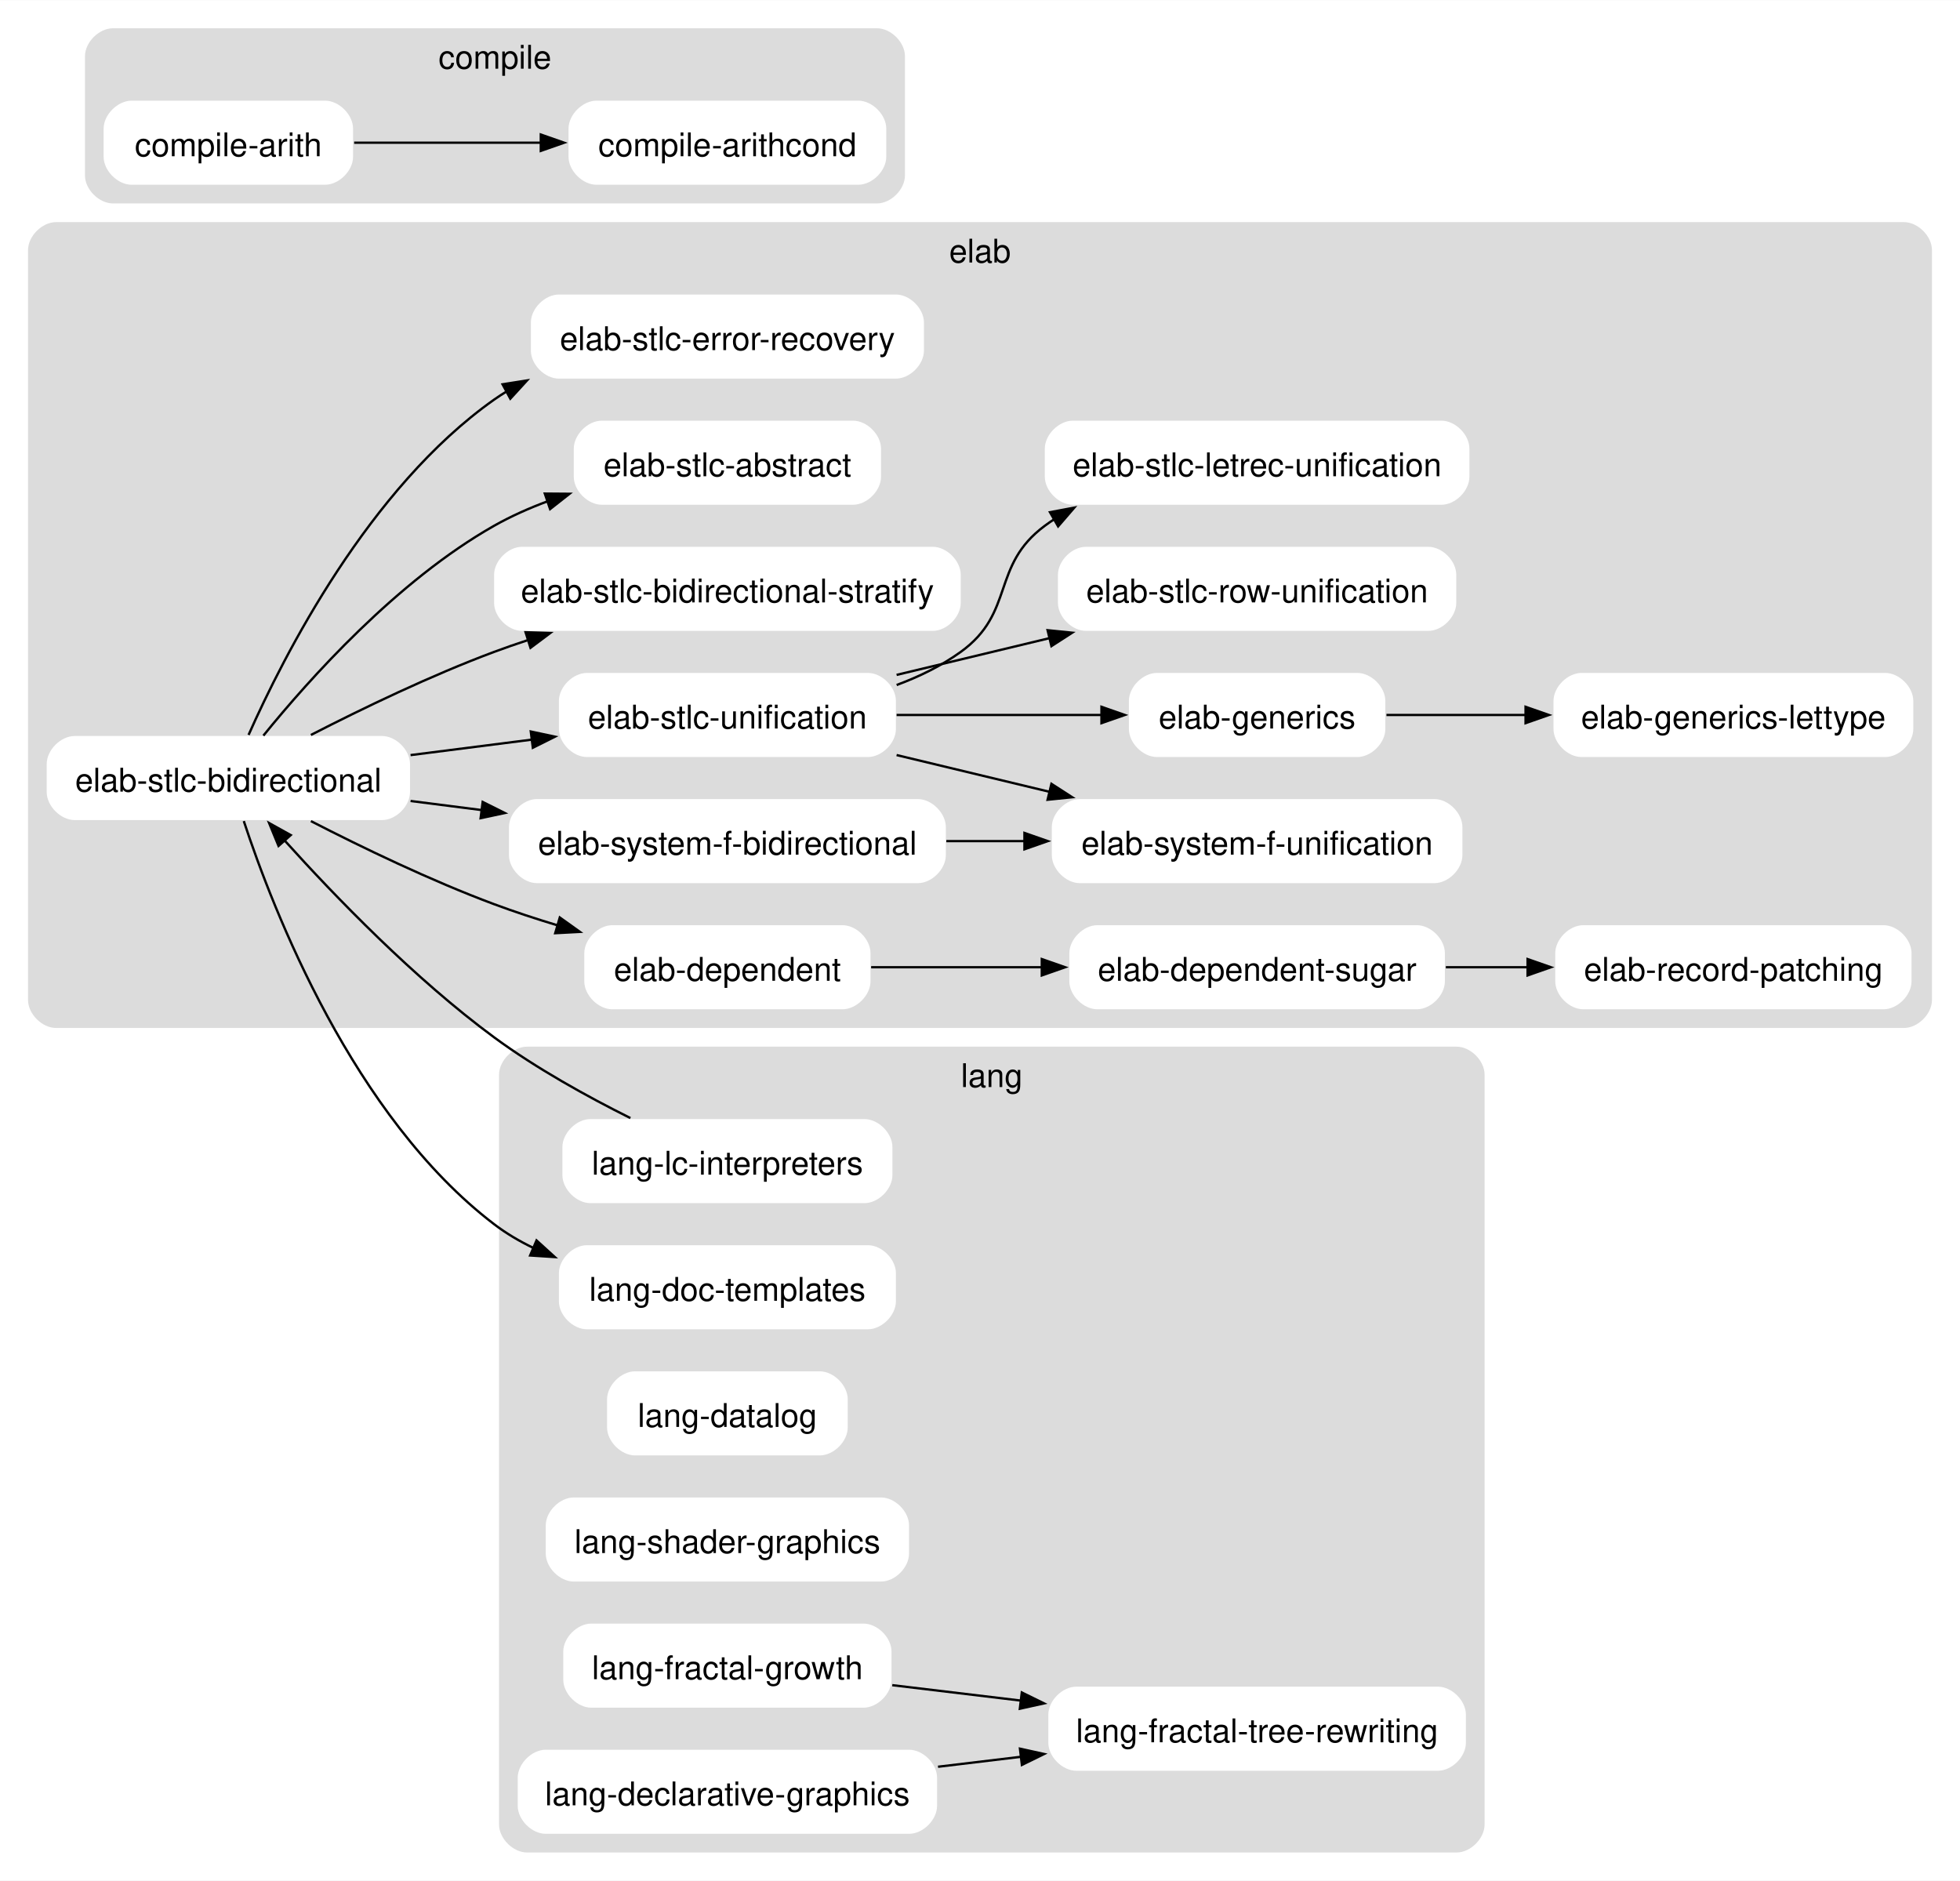
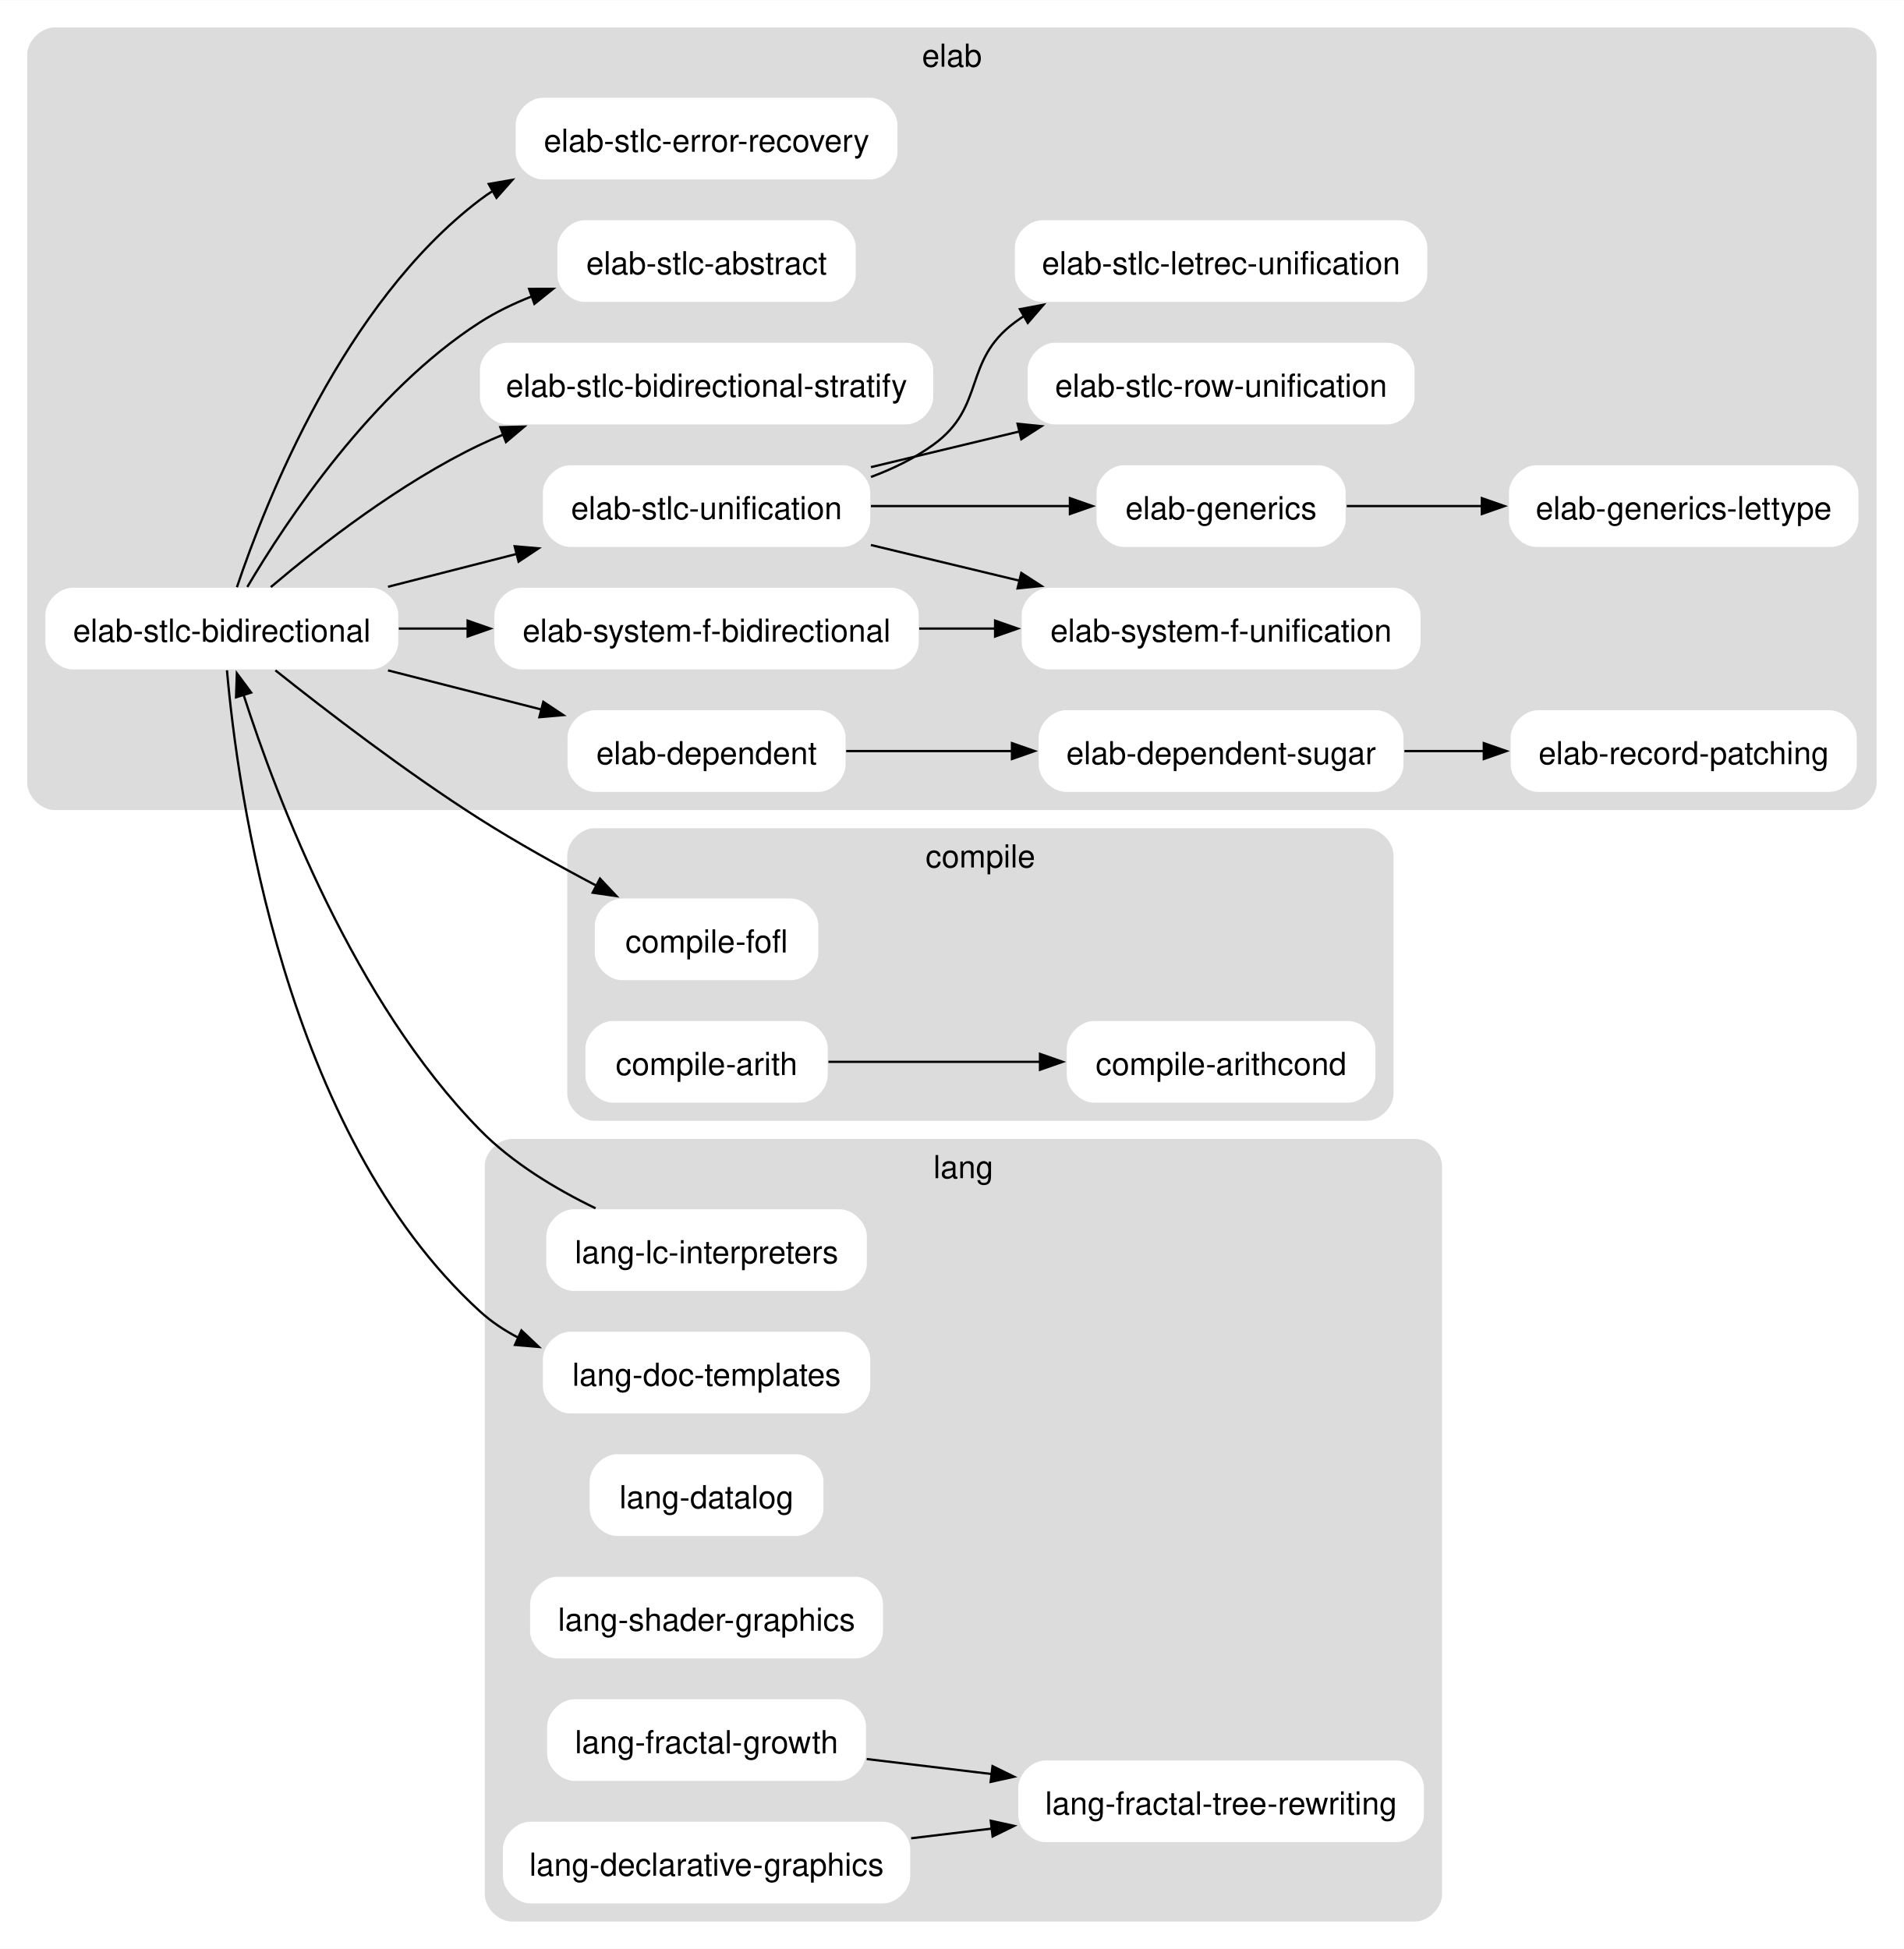
- <svg xmlns="http://www.w3.org/2000/svg" width="839pt" height="805pt" viewBox="0.00 0.00 839.20 805.00">
-   <g id="graph0" class="graph" transform="scale(1 1) rotate(0) translate(4 801)">
-     <polygon fill="white" stroke="none" points="-4,4 -4,-801 835.2,-801 835.2,4 -4,4" />
+ <svg xmlns="http://www.w3.org/2000/svg" width="839pt" height="859pt" viewBox="0.00 0.00 839.20 859.00">
+   <g id="graph0" class="graph" transform="scale(1 1) rotate(0) translate(4 855)">
+     <polygon fill="white" stroke="none" points="-4,4 -4,-855 835.2,-855 835.2,4 -4,4" />
    <g id="clust1" class="cluster">
-       <path fill="gainsboro" stroke="none" d="M20,-361C20,-361 811.2,-361 811.2,-361 817.2,-361 823.2,-367 823.2,-373 823.2,-373 823.2,-694 823.2,-694 823.2,-700 817.2,-706 811.2,-706 811.2,-706 20,-706 20,-706 14,-706 8,-700 8,-694 8,-694 8,-373 8,-373 8,-367 14,-361 20,-361" />
-       <text text-anchor="middle" x="415.6" y="-688.7" font-family="Helvetica,Arial,sans-serif" font-size="14.00">elab</text>
+       <path fill="gainsboro" stroke="none" d="M20,-498C20,-498 811.2,-498 811.2,-498 817.2,-498 823.2,-504 823.2,-510 823.2,-510 823.2,-831 823.2,-831 823.2,-837 817.2,-843 811.2,-843 811.2,-843 20,-843 20,-843 14,-843 8,-837 8,-831 8,-831 8,-510 8,-510 8,-504 14,-498 20,-498" />
+       <text text-anchor="middle" x="415.6" y="-825.7" font-family="Helvetica,Arial,sans-serif" font-size="14.00">elab</text>
    </g>
    <g id="clust2" class="cluster">
-       <path fill="gainsboro" stroke="none" d="M44.38,-714C44.38,-714 371.47,-714 371.47,-714 377.47,-714 383.47,-720 383.47,-726 383.47,-726 383.47,-777 383.47,-777 383.47,-783 377.47,-789 371.47,-789 371.47,-789 44.37,-789 44.37,-789 38.38,-789 32.38,-783 32.38,-777 32.38,-777 32.38,-726 32.38,-726 32.38,-720 38.38,-714 44.38,-714" />
-       <text text-anchor="middle" x="207.92" y="-771.7" font-family="Helvetica,Arial,sans-serif" font-size="14.00">compile</text>
+       <path fill="gainsboro" stroke="none" d="M258.05,-361C258.05,-361 598.27,-361 598.27,-361 604.27,-361 610.27,-367 610.27,-373 610.27,-373 610.27,-478 610.27,-478 610.27,-484 604.27,-490 598.27,-490 598.27,-490 258.05,-490 258.05,-490 252.05,-490 246.05,-484 246.05,-478 246.05,-478 246.05,-373 246.05,-373 246.05,-367 252.05,-361 258.05,-361" />
+       <text text-anchor="middle" x="428.16" y="-472.7" font-family="Helvetica,Arial,sans-serif" font-size="14.00">compile</text>
    </g>
    <g id="clust3" class="cluster">
      <path fill="gainsboro" stroke="none" d="M221.67,-8C221.67,-8 619.65,-8 619.65,-8 625.65,-8 631.65,-14 631.65,-20 631.65,-20 631.65,-341 631.65,-341 631.65,-347 625.65,-353 619.65,-353 619.65,-353 221.67,-353 221.67,-353 215.67,-353 209.67,-347 209.67,-341 209.67,-341 209.67,-20 209.67,-20 209.67,-14 215.67,-8 221.67,-8" />
      <text text-anchor="middle" x="420.66" y="-335.7" font-family="Helvetica,Arial,sans-serif" font-size="14.00">lang</text>
    </g>
    <g id="node1" class="node">
-       <path fill="white" stroke="none" d="M356.72,-405C356.72,-405 258.17,-405 258.17,-405 252.17,-405 246.17,-399 246.17,-393 246.17,-393 246.17,-381 246.17,-381 246.17,-375 252.17,-369 258.17,-369 258.17,-369 356.72,-369 356.72,-369 362.72,-369 368.72,-375 368.72,-381 368.72,-381 368.72,-393 368.72,-393 368.72,-399 362.72,-405 356.72,-405" />
-       <text text-anchor="middle" x="307.45" y="-381.2" font-family="Helvetica,Arial,sans-serif" font-size="14.00">elab-dependent</text>
+       <path fill="white" stroke="none" d="M356.72,-542C356.72,-542 258.17,-542 258.17,-542 252.17,-542 246.17,-536 246.17,-530 246.17,-530 246.17,-518 246.17,-518 246.17,-512 252.17,-506 258.17,-506 258.17,-506 356.72,-506 356.72,-506 362.72,-506 368.72,-512 368.72,-518 368.72,-518 368.72,-530 368.72,-530 368.72,-536 362.72,-542 356.72,-542" />
+       <text text-anchor="middle" x="307.45" y="-518.2" font-family="Helvetica,Arial,sans-serif" font-size="14.00">elab-dependent</text>
    </g>
    <g id="node2" class="node">
-       <path fill="white" stroke="none" d="M602.65,-405C602.65,-405 465.85,-405 465.85,-405 459.85,-405 453.85,-399 453.85,-393 453.85,-393 453.85,-381 453.85,-381 453.85,-375 459.85,-369 465.85,-369 465.85,-369 602.65,-369 602.65,-369 608.65,-369 614.65,-375 614.65,-381 614.65,-381 614.65,-393 614.65,-393 614.65,-399 608.65,-405 602.65,-405" />
-       <text text-anchor="middle" x="534.25" y="-381.2" font-family="Helvetica,Arial,sans-serif" font-size="14.00">elab-dependent-sugar</text>
+       <path fill="white" stroke="none" d="M602.65,-542C602.65,-542 465.85,-542 465.85,-542 459.85,-542 453.85,-536 453.85,-530 453.85,-530 453.85,-518 453.85,-518 453.85,-512 459.85,-506 465.85,-506 465.85,-506 602.65,-506 602.65,-506 608.65,-506 614.65,-512 614.65,-518 614.65,-518 614.65,-530 614.65,-530 614.65,-536 608.65,-542 602.65,-542" />
+       <text text-anchor="middle" x="534.25" y="-518.2" font-family="Helvetica,Arial,sans-serif" font-size="14.00">elab-dependent-sugar</text>
+     </g>
+     <g id="edge15" class="edge">
+       <path fill="none" stroke="black" d="M368.99,-524C391.54,-524 417.67,-524 442.35,-524" />
+       <polygon fill="black" stroke="black" points="442.06,-527.5 452.06,-524 442.06,-520.5 442.06,-527.5" />
+     </g>
+     <g id="node3" class="node">
+       <path fill="white" stroke="none" d="M802.45,-542C802.45,-542 673.9,-542 673.9,-542 667.9,-542 661.9,-536 661.9,-530 661.9,-530 661.9,-518 661.9,-518 661.9,-512 667.9,-506 673.9,-506 673.9,-506 802.45,-506 802.45,-506 808.45,-506 814.45,-512 814.45,-518 814.45,-518 814.45,-530 814.45,-530 814.45,-536 808.45,-542 802.45,-542" />
+       <text text-anchor="middle" x="738.17" y="-518.2" font-family="Helvetica,Arial,sans-serif" font-size="14.00">elab-record-patching</text>
+     </g>
+     <g id="edge16" class="edge">
+       <path fill="none" stroke="black" d="M615.06,-524C626.67,-524 638.67,-524 650.41,-524" />
+       <polygon fill="black" stroke="black" points="650.05,-527.5 660.05,-524 650.05,-520.5 650.05,-527.5" />
+     </g>
+     <g id="node4" class="node">
+       <path fill="white" stroke="none" d="M388.97,-596C388.97,-596 225.92,-596 225.92,-596 219.92,-596 213.92,-590 213.92,-584 213.92,-584 213.92,-572 213.92,-572 213.92,-566 219.92,-560 225.92,-560 225.92,-560 388.97,-560 388.97,-560 394.97,-560 400.97,-566 400.97,-572 400.97,-572 400.97,-584 400.97,-584 400.97,-590 394.97,-596 388.97,-596" />
+       <text text-anchor="middle" x="307.45" y="-572.2" font-family="Helvetica,Arial,sans-serif" font-size="14.00">elab-system-f-bidirectional</text>
+     </g>
+     <g id="node5" class="node">
+       <path fill="white" stroke="none" d="M610.15,-596C610.15,-596 458.35,-596 458.35,-596 452.35,-596 446.35,-590 446.35,-584 446.35,-584 446.35,-572 446.35,-572 446.35,-566 452.35,-560 458.35,-560 458.35,-560 610.15,-560 610.15,-560 616.15,-560 622.15,-566 622.15,-572 622.15,-572 622.15,-584 622.15,-584 622.15,-590 616.15,-596 610.15,-596" />
+       <text text-anchor="middle" x="534.25" y="-572.2" font-family="Helvetica,Arial,sans-serif" font-size="14.00">elab-system-f-unification</text>
    </g>
    <g id="edge14" class="edge">
-       <path fill="none" stroke="black" d="M368.99,-387C391.54,-387 417.67,-387 442.35,-387" />
-       <polygon fill="black" stroke="black" points="442.06,-390.5 452.06,-387 442.06,-383.5 442.06,-390.5" />
+       <path fill="none" stroke="black" d="M401.18,-578C412.22,-578 423.53,-578 434.65,-578" />
+       <polygon fill="black" stroke="black" points="434.63,-581.5 444.63,-578 434.63,-574.5 434.63,-581.5" />
    </g>
-     <g id="node3" class="node">
-       <path fill="white" stroke="none" d="M802.45,-405C802.45,-405 673.9,-405 673.9,-405 667.9,-405 661.9,-399 661.9,-393 661.9,-393 661.9,-381 661.9,-381 661.9,-375 667.9,-369 673.9,-369 673.9,-369 802.45,-369 802.45,-369 808.45,-369 814.45,-375 814.45,-381 814.45,-381 814.45,-393 814.45,-393 814.45,-399 808.45,-405 802.45,-405" />
-       <text text-anchor="middle" x="738.17" y="-381.2" font-family="Helvetica,Arial,sans-serif" font-size="14.00">elab-record-patching</text>
+     <g id="node6" class="node">
+       <path fill="white" stroke="none" d="M577.15,-650C577.15,-650 491.35,-650 491.35,-650 485.35,-650 479.35,-644 479.35,-638 479.35,-638 479.35,-626 479.35,-626 479.35,-620 485.35,-614 491.35,-614 491.35,-614 577.15,-614 577.15,-614 583.15,-614 589.15,-620 589.15,-626 589.15,-626 589.15,-638 589.15,-638 589.15,-644 583.15,-650 577.15,-650" />
+       <text text-anchor="middle" x="534.25" y="-626.2" font-family="Helvetica,Arial,sans-serif" font-size="14.00">elab-generics</text>
    </g>
-     <g id="edge15" class="edge">
-       <path fill="none" stroke="black" d="M615.06,-387C626.67,-387 638.67,-387 650.41,-387" />
-       <polygon fill="black" stroke="black" points="650.05,-390.5 660.05,-387 650.05,-383.5 650.05,-390.5" />
-     </g>
-     <g id="node4" class="node">
-       <path fill="white" stroke="none" d="M388.97,-459C388.97,-459 225.92,-459 225.92,-459 219.92,-459 213.92,-453 213.92,-447 213.92,-447 213.92,-435 213.92,-435 213.92,-429 219.92,-423 225.92,-423 225.92,-423 388.97,-423 388.97,-423 394.97,-423 400.97,-429 400.97,-435 400.97,-435 400.97,-447 400.97,-447 400.97,-453 394.97,-459 388.97,-459" />
-       <text text-anchor="middle" x="307.45" y="-435.2" font-family="Helvetica,Arial,sans-serif" font-size="14.00">elab-system-f-bidirectional</text>
-     </g>
-     <g id="node5" class="node">
-       <path fill="white" stroke="none" d="M610.15,-459C610.15,-459 458.35,-459 458.35,-459 452.35,-459 446.35,-453 446.35,-447 446.35,-447 446.35,-435 446.35,-435 446.35,-429 452.35,-423 458.35,-423 458.35,-423 610.15,-423 610.15,-423 616.15,-423 622.15,-429 622.15,-435 622.15,-435 622.15,-447 622.15,-447 622.15,-453 616.15,-459 610.15,-459" />
-       <text text-anchor="middle" x="534.25" y="-435.2" font-family="Helvetica,Arial,sans-serif" font-size="14.00">elab-system-f-unification</text>
+     <g id="node7" class="node">
+       <path fill="white" stroke="none" d="M803.2,-650C803.2,-650 673.15,-650 673.15,-650 667.15,-650 661.15,-644 661.15,-638 661.15,-638 661.15,-626 661.15,-626 661.15,-620 667.15,-614 673.15,-614 673.15,-614 803.2,-614 803.2,-614 809.2,-614 815.2,-620 815.2,-626 815.2,-626 815.2,-638 815.2,-638 815.2,-644 809.2,-650 803.2,-650" />
+       <text text-anchor="middle" x="738.17" y="-626.2" font-family="Helvetica,Arial,sans-serif" font-size="14.00">elab-generics-lettype</text>
    </g>
    <g id="edge13" class="edge">
-       <path fill="none" stroke="black" d="M401.18,-441C412.22,-441 423.53,-441 434.65,-441" />
-       <polygon fill="black" stroke="black" points="434.63,-444.5 444.63,-441 434.63,-437.5 434.63,-444.5" />
-     </g>
-     <g id="node6" class="node">
-       <path fill="white" stroke="none" d="M577.15,-513C577.15,-513 491.35,-513 491.35,-513 485.35,-513 479.35,-507 479.35,-501 479.35,-501 479.35,-489 479.35,-489 479.35,-483 485.35,-477 491.35,-477 491.35,-477 577.15,-477 577.15,-477 583.15,-477 589.15,-483 589.15,-489 589.15,-489 589.15,-501 589.15,-501 589.15,-507 583.15,-513 577.15,-513" />
-       <text text-anchor="middle" x="534.25" y="-489.2" font-family="Helvetica,Arial,sans-serif" font-size="14.00">elab-generics</text>
-     </g>
-     <g id="node7" class="node">
-       <path fill="white" stroke="none" d="M803.2,-513C803.2,-513 673.15,-513 673.15,-513 667.15,-513 661.15,-507 661.15,-501 661.15,-501 661.15,-489 661.15,-489 661.15,-483 667.15,-477 673.15,-477 673.15,-477 803.2,-477 803.2,-477 809.2,-477 815.2,-483 815.2,-489 815.2,-489 815.2,-501 815.2,-501 815.2,-507 809.2,-513 803.2,-513" />
-       <text text-anchor="middle" x="738.17" y="-489.2" font-family="Helvetica,Arial,sans-serif" font-size="14.00">elab-generics-lettype</text>
-     </g>
-     <g id="edge12" class="edge">
-       <path fill="none" stroke="black" d="M589.63,-495C607.97,-495 628.95,-495 649.21,-495" />
-       <polygon fill="black" stroke="black" points="649.19,-498.5 659.19,-495 649.19,-491.5 649.19,-498.5" />
+       <path fill="none" stroke="black" d="M589.63,-632C607.97,-632 628.95,-632 649.21,-632" />
+       <polygon fill="black" stroke="black" points="649.19,-635.5 659.19,-632 649.19,-628.5 649.19,-635.5" />
    </g>
    <g id="node8" class="node">
-       <path fill="white" stroke="none" d="M159.55,-486C159.55,-486 28,-486 28,-486 22,-486 16,-480 16,-474 16,-474 16,-462 16,-462 16,-456 22,-450 28,-450 28,-450 159.55,-450 159.55,-450 165.55,-450 171.55,-456 171.55,-462 171.55,-462 171.55,-474 171.55,-474 171.55,-480 165.55,-486 159.55,-486" />
-       <text text-anchor="middle" x="93.77" y="-462.2" font-family="Helvetica,Arial,sans-serif" font-size="14.00">elab-stlc-bidirectional</text>
+       <path fill="white" stroke="none" d="M159.55,-596C159.55,-596 28,-596 28,-596 22,-596 16,-590 16,-584 16,-584 16,-572 16,-572 16,-566 22,-560 28,-560 28,-560 159.55,-560 159.55,-560 165.55,-560 171.55,-566 171.55,-572 171.55,-572 171.55,-584 171.55,-584 171.55,-590 165.55,-596 159.55,-596" />
+       <text text-anchor="middle" x="93.77" y="-572.2" font-family="Helvetica,Arial,sans-serif" font-size="14.00">elab-stlc-bidirectional</text>
    </g>
    <g id="edge6" class="edge">
-       <path fill="none" stroke="black" d="M129.12,-449.56C151.11,-438.26 180.49,-424.08 207.55,-414 216.3,-410.74 225.62,-407.68 234.91,-404.88" />
-       <polygon fill="black" stroke="black" points="235.68,-408.3 244.3,-402.14 233.72,-401.58 235.68,-408.3" />
+       <path fill="none" stroke="black" d="M167.03,-559.57C188.96,-553.97 213.03,-547.83 234.91,-542.25" />
+       <polygon fill="black" stroke="black" points="235.49,-545.71 244.32,-539.85 233.76,-538.93 235.49,-545.71" />
    </g>
    <g id="edge5" class="edge">
-       <path fill="none" stroke="black" d="M171.79,-458.18C181.78,-456.9 192.13,-455.58 202.46,-454.26" />
-       <polygon fill="black" stroke="black" points="202.66,-457.77 212.14,-453.03 201.78,-450.82 202.66,-457.77" />
+       <path fill="none" stroke="black" d="M171.79,-578C181.67,-578 191.91,-578 202.13,-578" />
+       <polygon fill="black" stroke="black" points="202.13,-581.5 212.13,-578 202.13,-574.5 202.13,-581.5" />
    </g>
    <g id="node9" class="node">
-       <path fill="white" stroke="none" d="M367.6,-513C367.6,-513 247.3,-513 247.3,-513 241.3,-513 235.3,-507 235.3,-501 235.3,-501 235.3,-489 235.3,-489 235.3,-483 241.3,-477 247.3,-477 247.3,-477 367.6,-477 367.6,-477 373.6,-477 379.6,-483 379.6,-489 379.6,-489 379.6,-501 379.6,-501 379.6,-507 373.6,-513 367.6,-513" />
-       <text text-anchor="middle" x="307.45" y="-489.2" font-family="Helvetica,Arial,sans-serif" font-size="14.00">elab-stlc-unification</text>
+       <path fill="white" stroke="none" d="M367.6,-650C367.6,-650 247.3,-650 247.3,-650 241.3,-650 235.3,-644 235.3,-638 235.3,-638 235.3,-626 235.3,-626 235.3,-620 241.3,-614 247.3,-614 247.3,-614 367.6,-614 367.6,-614 373.6,-614 379.6,-620 379.6,-626 379.6,-626 379.6,-638 379.6,-638 379.6,-644 373.6,-650 367.6,-650" />
+       <text text-anchor="middle" x="307.45" y="-626.2" font-family="Helvetica,Arial,sans-serif" font-size="14.00">elab-stlc-unification</text>
    </g>
    <g id="edge3" class="edge">
-       <path fill="none" stroke="black" d="M171.79,-477.82C188.76,-479.99 206.8,-482.29 223.98,-484.48" />
-       <polygon fill="black" stroke="black" points="223.26,-487.92 233.62,-485.71 224.14,-480.97 223.26,-487.92" />
+       <path fill="none" stroke="black" d="M167.03,-596.43C185.35,-601.11 205.17,-606.16 223.96,-610.96" />
+       <polygon fill="black" stroke="black" points="222.86,-614.29 233.41,-613.37 224.59,-607.5 222.86,-614.29" />
    </g>
    <g id="node10" class="node">
-       <path fill="white" stroke="none" d="M395.35,-567C395.35,-567 219.55,-567 219.55,-567 213.55,-567 207.55,-561 207.55,-555 207.55,-555 207.55,-543 207.55,-543 207.55,-537 213.55,-531 219.55,-531 219.55,-531 395.35,-531 395.35,-531 401.35,-531 407.35,-537 407.35,-543 407.35,-543 407.35,-555 407.35,-555 407.35,-561 401.35,-567 395.35,-567" />
-       <text text-anchor="middle" x="307.45" y="-543.2" font-family="Helvetica,Arial,sans-serif" font-size="14.00">elab-stlc-bidirectional-stratify</text>
+       <path fill="white" stroke="none" d="M395.35,-704C395.35,-704 219.55,-704 219.55,-704 213.55,-704 207.55,-698 207.55,-692 207.55,-692 207.55,-680 207.55,-680 207.55,-674 213.55,-668 219.55,-668 219.55,-668 395.35,-668 395.35,-668 401.35,-668 407.35,-674 407.35,-680 407.35,-680 407.35,-692 407.35,-692 407.35,-698 401.35,-704 395.35,-704" />
+       <text text-anchor="middle" x="307.45" y="-680.2" font-family="Helvetica,Arial,sans-serif" font-size="14.00">elab-stlc-bidirectional-stratify</text>
    </g>
    <g id="edge2" class="edge">
-       <path fill="none" stroke="black" d="M129.12,-486.44C151.11,-497.74 180.49,-511.92 207.55,-522 212.27,-523.76 217.17,-525.46 222.13,-527.09" />
-       <polygon fill="black" stroke="black" points="221.03,-530.42 231.62,-530.1 223.14,-523.75 221.03,-530.42" />
+       <path fill="none" stroke="black" d="M115.37,-596.29C136.94,-614.57 172.51,-642.3 207.55,-659 210.88,-660.59 214.33,-662.1 217.84,-663.53" />
+       <polygon fill="black" stroke="black" points="216.54,-666.78 227.13,-667.05 219.03,-660.23 216.54,-666.78" />
    </g>
    <g id="node11" class="node">
-       <path fill="white" stroke="none" d="M361.22,-621C361.22,-621 253.67,-621 253.67,-621 247.67,-621 241.67,-615 241.67,-609 241.67,-609 241.67,-597 241.67,-597 241.67,-591 247.67,-585 253.67,-585 253.67,-585 361.22,-585 361.22,-585 367.22,-585 373.22,-591 373.22,-597 373.22,-597 373.22,-609 373.22,-609 373.22,-615 367.22,-621 361.22,-621" />
-       <text text-anchor="middle" x="307.45" y="-597.2" font-family="Helvetica,Arial,sans-serif" font-size="14.00">elab-stlc-abstract</text>
+       <path fill="white" stroke="none" d="M361.22,-758C361.22,-758 253.67,-758 253.67,-758 247.67,-758 241.67,-752 241.67,-746 241.67,-746 241.67,-734 241.67,-734 241.67,-728 247.67,-722 253.67,-722 253.67,-722 361.22,-722 361.22,-722 367.22,-722 373.22,-728 373.22,-734 373.22,-734 373.22,-746 373.22,-746 373.22,-752 367.22,-758 361.22,-758" />
+       <text text-anchor="middle" x="307.45" y="-734.2" font-family="Helvetica,Arial,sans-serif" font-size="14.00">elab-stlc-abstract</text>
    </g>
    <g id="edge4" class="edge">
-       <path fill="none" stroke="black" d="M108.77,-486.16C128.3,-510.26 166.03,-552.49 207.55,-576 214.77,-580.08 222.63,-583.58 230.67,-586.56" />
-       <polygon fill="black" stroke="black" points="229.27,-589.78 239.86,-589.7 231.53,-583.15 229.27,-589.78" />
+       <path fill="none" stroke="black" d="M105.02,-596.35C122.28,-625.57 160.01,-682.48 207.55,-713 214.63,-717.55 222.47,-721.33 230.55,-724.49" />
+       <polygon fill="black" stroke="black" points="229.23,-727.74 239.83,-727.78 231.57,-721.14 229.23,-727.74" />
    </g>
    <g id="node14" class="node">
-       <path fill="white" stroke="none" d="M379.6,-675C379.6,-675 235.3,-675 235.3,-675 229.3,-675 223.3,-669 223.3,-663 223.3,-663 223.3,-651 223.3,-651 223.3,-645 229.3,-639 235.3,-639 235.3,-639 379.6,-639 379.6,-639 385.6,-639 391.6,-645 391.6,-651 391.6,-651 391.6,-663 391.6,-663 391.6,-669 385.6,-675 379.6,-675" />
-       <text text-anchor="middle" x="307.45" y="-651.2" font-family="Helvetica,Arial,sans-serif" font-size="14.00">elab-stlc-error-recovery</text>
+       <path fill="white" stroke="none" d="M379.6,-812C379.6,-812 235.3,-812 235.3,-812 229.3,-812 223.3,-806 223.3,-800 223.3,-800 223.3,-788 223.3,-788 223.3,-782 229.3,-776 235.3,-776 235.3,-776 379.6,-776 379.6,-776 385.6,-776 391.6,-782 391.6,-788 391.6,-788 391.6,-800 391.6,-800 391.6,-806 385.6,-812 379.6,-812" />
+       <text text-anchor="middle" x="307.45" y="-788.2" font-family="Helvetica,Arial,sans-serif" font-size="14.00">elab-stlc-error-recovery</text>
    </g>
    <g id="edge1" class="edge">
-       <path fill="none" stroke="black" d="M102.43,-486.46C117.43,-520.28 153.93,-592.16 207.55,-630 209.35,-631.27 211.21,-632.48 213.11,-633.63" />
-       <polygon fill="black" stroke="black" points="211.18,-636.57 221.65,-638.22 214.5,-630.41 211.18,-636.57" />
+       <path fill="none" stroke="black" d="M100.43,-596.23C113.14,-634.09 147.61,-721.47 207.55,-767 209.51,-768.49 211.54,-769.89 213.64,-771.22" />
+       <polygon fill="black" stroke="black" points="211.43,-774 221.87,-775.82 214.85,-767.89 211.43,-774" />
    </g>
-     <g id="node22" class="node">
+     <g id="node17" class="node">
+       <path fill="white" stroke="none" d="M344.72,-459C344.72,-459 270.17,-459 270.17,-459 264.17,-459 258.17,-453 258.17,-447 258.17,-447 258.17,-435 258.17,-435 258.17,-429 264.17,-423 270.17,-423 270.17,-423 344.72,-423 344.72,-423 350.72,-423 356.72,-429 356.72,-435 356.72,-435 356.72,-447 356.72,-447 356.72,-453 350.72,-459 344.72,-459" />
+       <text text-anchor="middle" x="307.45" y="-435.2" font-family="Helvetica,Arial,sans-serif" font-size="14.00">compile-fofl</text>
+     </g>
+     <g id="edge8" class="edge">
+       <path fill="none" stroke="black" d="M117.39,-559.59C139.67,-541.84 174.99,-514.69 207.55,-494 223.89,-483.62 242.45,-473.31 259.04,-464.58" />
+       <polygon fill="black" stroke="black" points="260.47,-467.78 267.73,-460.06 257.24,-461.57 260.47,-467.78" />
+     </g>
+     <g id="node23" class="node">
      <path fill="white" stroke="none" d="M367.6,-268C367.6,-268 247.3,-268 247.3,-268 241.3,-268 235.3,-262 235.3,-256 235.3,-256 235.3,-244 235.3,-244 235.3,-238 241.3,-232 247.3,-232 247.3,-232 367.6,-232 367.6,-232 373.6,-232 379.6,-238 379.6,-244 379.6,-244 379.6,-256 379.6,-256 379.6,-262 373.6,-268 367.6,-268" />
      <text text-anchor="middle" x="307.45" y="-244.2" font-family="Helvetica,Arial,sans-serif" font-size="14.00">lang-doc-templates</text>
    </g>
    <g id="edge7" class="edge">
-       <path fill="none" stroke="black" d="M100.38,-449.58C112.97,-411.32 147.25,-323.03 207.55,-277 212.76,-273.02 218.52,-269.63 224.56,-266.74" />
-       <polygon fill="black" stroke="black" points="225.72,-270.05 233.56,-262.92 222.98,-263.6 225.72,-270.05" />
+       <path fill="none" stroke="black" d="M96.04,-559.61C100.64,-507.2 121.17,-355.78 207.55,-277 212.68,-272.32 218.55,-268.43 224.81,-265.22" />
+       <polygon fill="black" stroke="black" points="225.85,-268.59 233.54,-261.31 222.99,-262.2 225.85,-268.59" />
+     </g>
+     <g id="edge12" class="edge">
+       <path fill="none" stroke="black" d="M379.89,-614.84C400.78,-609.82 423.87,-604.27 445.65,-599.04" />
+       <polygon fill="black" stroke="black" points="446.18,-602.52 455.08,-596.78 444.54,-595.71 446.18,-602.52" />
    </g>
    <g id="edge11" class="edge">
-       <path fill="none" stroke="black" d="M379.89,-477.84C400.78,-472.82 423.87,-467.27 445.65,-462.04" />
-       <polygon fill="black" stroke="black" points="446.18,-465.52 455.08,-459.78 444.54,-458.71 446.18,-465.52" />
+       <path fill="none" stroke="black" d="M379.89,-632C408.01,-632 440.1,-632 467.63,-632" />
+       <polygon fill="black" stroke="black" points="467.61,-635.5 477.61,-632 467.61,-628.5 467.61,-635.5" />
+     </g>
+     <g id="node12" class="node">
+       <path fill="white" stroke="none" d="M607.52,-704C607.52,-704 460.97,-704 460.97,-704 454.97,-704 448.97,-698 448.97,-692 448.97,-692 448.97,-680 448.97,-680 448.97,-674 454.97,-668 460.97,-668 460.97,-668 607.52,-668 607.52,-668 613.52,-668 619.52,-674 619.52,-680 619.52,-680 619.52,-692 619.52,-692 619.52,-698 613.52,-704 607.52,-704" />
+       <text text-anchor="middle" x="534.25" y="-680.2" font-family="Helvetica,Arial,sans-serif" font-size="14.00">elab-stlc-row-unification</text>
    </g>
    <g id="edge10" class="edge">
-       <path fill="none" stroke="black" d="M379.89,-495C408.01,-495 440.1,-495 467.63,-495" />
-       <polygon fill="black" stroke="black" points="467.61,-498.5 477.61,-495 467.61,-491.5 467.61,-498.5" />
+       <path fill="none" stroke="black" d="M379.89,-649.16C400.78,-654.18 423.87,-659.73 445.65,-664.96" />
+       <polygon fill="black" stroke="black" points="444.54,-668.29 455.08,-667.22 446.18,-661.48 444.54,-668.29" />
    </g>
-     <g id="node12" class="node">
-       <path fill="white" stroke="none" d="M607.52,-567C607.52,-567 460.97,-567 460.97,-567 454.97,-567 448.97,-561 448.97,-555 448.97,-555 448.97,-543 448.97,-543 448.97,-537 454.97,-531 460.97,-531 460.97,-531 607.52,-531 607.52,-531 613.52,-531 619.52,-537 619.52,-543 619.52,-543 619.52,-555 619.52,-555 619.52,-561 613.52,-567 607.52,-567" />
-       <text text-anchor="middle" x="534.25" y="-543.2" font-family="Helvetica,Arial,sans-serif" font-size="14.00">elab-stlc-row-unification</text>
+     <g id="node13" class="node">
+       <path fill="white" stroke="none" d="M613.15,-758C613.15,-758 455.35,-758 455.35,-758 449.35,-758 443.35,-752 443.35,-746 443.35,-746 443.35,-734 443.35,-734 443.35,-728 449.35,-722 455.35,-722 455.35,-722 613.15,-722 613.15,-722 619.15,-722 625.15,-728 625.15,-734 625.15,-734 625.15,-746 625.15,-746 625.15,-752 619.15,-758 613.15,-758" />
+       <text text-anchor="middle" x="534.25" y="-734.2" font-family="Helvetica,Arial,sans-serif" font-size="14.00">elab-stlc-letrec-unification</text>
    </g>
    <g id="edge9" class="edge">
-       <path fill="none" stroke="black" d="M379.89,-512.16C400.78,-517.18 423.87,-522.73 445.65,-527.96" />
-       <polygon fill="black" stroke="black" points="444.54,-531.29 455.08,-530.22 446.18,-524.48 444.54,-531.29" />
-     </g>
-     <g id="node13" class="node">
-       <path fill="white" stroke="none" d="M613.15,-621C613.15,-621 455.35,-621 455.35,-621 449.35,-621 443.35,-615 443.35,-609 443.35,-609 443.35,-597 443.35,-597 443.35,-591 449.35,-585 455.35,-585 455.35,-585 613.15,-585 613.15,-585 619.15,-585 625.15,-591 625.15,-597 625.15,-597 625.15,-609 625.15,-609 625.15,-615 619.15,-621 613.15,-621" />
-       <text text-anchor="middle" x="534.25" y="-597.2" font-family="Helvetica,Arial,sans-serif" font-size="14.00">elab-stlc-letrec-unification</text>
-     </g>
-     <g id="edge8" class="edge">
-       <path fill="none" stroke="black" d="M379.91,-507.83C389.65,-511.44 399.12,-516.07 407.35,-522 430.75,-538.87 420.17,-558.84 443.35,-576 444.7,-577 446.09,-577.96 447.51,-578.89" />
-       <polygon fill="black" stroke="black" points="445.56,-581.81 455.97,-583.76 449.05,-575.74 445.56,-581.81" />
+       <path fill="none" stroke="black" d="M379.91,-644.83C389.65,-648.44 399.12,-653.07 407.35,-659 430.75,-675.87 420.17,-695.84 443.35,-713 444.7,-714 446.09,-714.96 447.51,-715.89" />
+       <polygon fill="black" stroke="black" points="445.56,-718.81 455.97,-720.76 449.05,-712.74 445.56,-718.81" />
    </g>
    <g id="node15" class="node">
-       <path fill="white" stroke="none" d="M135.17,-758C135.17,-758 52.37,-758 52.37,-758 46.37,-758 40.37,-752 40.37,-746 40.37,-746 40.37,-734 40.37,-734 40.37,-728 46.37,-722 52.37,-722 52.37,-722 135.17,-722 135.17,-722 141.17,-722 147.17,-728 147.17,-734 147.17,-734 147.17,-746 147.17,-746 147.17,-752 141.17,-758 135.17,-758" />
-       <text text-anchor="middle" x="93.77" y="-734.2" font-family="Helvetica,Arial,sans-serif" font-size="14.00">compile-arith</text>
+       <path fill="white" stroke="none" d="M348.85,-405C348.85,-405 266.05,-405 266.05,-405 260.05,-405 254.05,-399 254.05,-393 254.05,-393 254.05,-381 254.05,-381 254.05,-375 260.05,-369 266.05,-369 266.05,-369 348.85,-369 348.85,-369 354.85,-369 360.85,-375 360.85,-381 360.85,-381 360.85,-393 360.85,-393 360.85,-399 354.85,-405 348.85,-405" />
+       <text text-anchor="middle" x="307.45" y="-381.2" font-family="Helvetica,Arial,sans-serif" font-size="14.00">compile-arith</text>
    </g>
    <g id="node16" class="node">
-       <path fill="white" stroke="none" d="M363.47,-758C363.47,-758 251.42,-758 251.42,-758 245.42,-758 239.42,-752 239.42,-746 239.42,-746 239.42,-734 239.42,-734 239.42,-728 245.42,-722 251.42,-722 251.42,-722 363.47,-722 363.47,-722 369.47,-722 375.47,-728 375.47,-734 375.47,-734 375.47,-746 375.47,-746 375.47,-752 369.47,-758 363.47,-758" />
-       <text text-anchor="middle" x="307.45" y="-734.2" font-family="Helvetica,Arial,sans-serif" font-size="14.00">compile-arithcond</text>
+       <path fill="white" stroke="none" d="M590.27,-405C590.27,-405 478.22,-405 478.22,-405 472.22,-405 466.22,-399 466.22,-393 466.22,-393 466.22,-381 466.22,-381 466.22,-375 472.22,-369 478.22,-369 478.22,-369 590.27,-369 590.27,-369 596.27,-369 602.27,-375 602.27,-381 602.27,-381 602.27,-393 602.27,-393 602.27,-399 596.27,-405 590.27,-405" />
+       <text text-anchor="middle" x="534.25" y="-381.2" font-family="Helvetica,Arial,sans-serif" font-size="14.00">compile-arithcond</text>
    </g>
-     <g id="edge16" class="edge">
-       <path fill="none" stroke="black" d="M147.64,-740C171.86,-740 201.06,-740 227.78,-740" />
-       <polygon fill="black" stroke="black" points="227.55,-743.5 237.55,-740 227.55,-736.5 227.55,-743.5" />
+     <g id="edge17" class="edge">
+       <path fill="none" stroke="black" d="M361.16,-387C389.01,-387 423.76,-387 454.72,-387" />
+       <polygon fill="black" stroke="black" points="454.42,-390.5 464.42,-387 454.42,-383.5 454.42,-390.5" />
    </g>
-     <g id="node17" class="node">
+     <g id="node18" class="node">
      <path fill="white" stroke="none" d="M385.22,-52C385.22,-52 229.67,-52 229.67,-52 223.67,-52 217.67,-46 217.67,-40 217.67,-40 217.67,-28 217.67,-28 217.67,-22 223.67,-16 229.67,-16 229.67,-16 385.22,-16 385.22,-16 391.22,-16 397.22,-22 397.22,-28 397.22,-28 397.22,-40 397.22,-40 397.22,-46 391.22,-52 385.22,-52" />
      <text text-anchor="middle" x="307.45" y="-28.2" font-family="Helvetica,Arial,sans-serif" font-size="14.00">lang-declarative-graphics</text>
    </g>
-     <g id="node19" class="node">
+     <g id="node20" class="node">
      <path fill="white" stroke="none" d="M611.65,-79C611.65,-79 456.85,-79 456.85,-79 450.85,-79 444.85,-73 444.85,-67 444.85,-67 444.85,-55 444.85,-55 444.85,-49 450.85,-43 456.85,-43 456.85,-43 611.65,-43 611.65,-43 617.65,-43 623.65,-49 623.65,-55 623.65,-55 623.65,-67 623.65,-67 623.65,-73 617.65,-79 611.65,-79" />
      <text text-anchor="middle" x="534.25" y="-55.2" font-family="Helvetica,Arial,sans-serif" font-size="14.00">lang-fractal-tree-rewriting</text>
    </g>
-     <g id="edge19" class="edge">
+     <g id="edge20" class="edge">
      <path fill="none" stroke="black" d="M397.62,-44.71C409.32,-46.12 421.38,-47.56 433.25,-48.99" />
      <polygon fill="black" stroke="black" points="432.71,-52.45 443.05,-50.17 433.54,-45.5 432.71,-52.45" />
    </g>
-     <g id="node18" class="node">
+     <g id="node19" class="node">
      <path fill="white" stroke="none" d="M365.72,-106C365.72,-106 249.17,-106 249.17,-106 243.17,-106 237.17,-100 237.17,-94 237.17,-94 237.17,-82 237.17,-82 237.17,-76 243.17,-70 249.17,-70 249.17,-70 365.72,-70 365.72,-70 371.72,-70 377.72,-76 377.72,-82 377.72,-82 377.72,-94 377.72,-94 377.72,-100 371.72,-106 365.72,-106" />
      <text text-anchor="middle" x="307.45" y="-82.2" font-family="Helvetica,Arial,sans-serif" font-size="14.00">lang-fractal-growth</text>
    </g>
-     <g id="edge18" class="edge">
+     <g id="edge19" class="edge">
      <path fill="none" stroke="black" d="M378.04,-79.64C395.53,-77.54 414.64,-75.25 433.29,-73.01" />
      <polygon fill="black" stroke="black" points="433.5,-76.51 443.01,-71.84 432.66,-69.56 433.5,-76.51" />
    </g>
-     <g id="node20" class="node">
+     <g id="node21" class="node">
      <path fill="white" stroke="none" d="M373.22,-160C373.22,-160 241.67,-160 241.67,-160 235.67,-160 229.67,-154 229.67,-148 229.67,-148 229.67,-136 229.67,-136 229.67,-130 235.67,-124 241.67,-124 241.67,-124 373.22,-124 373.22,-124 379.22,-124 385.22,-130 385.22,-136 385.22,-136 385.22,-148 385.22,-148 385.22,-154 379.22,-160 373.22,-160" />
      <text text-anchor="middle" x="307.45" y="-136.2" font-family="Helvetica,Arial,sans-serif" font-size="14.00">lang-shader-graphics</text>
    </g>
-     <g id="node21" class="node">
+     <g id="node22" class="node">
      <path fill="white" stroke="none" d="M346.97,-214C346.97,-214 267.92,-214 267.92,-214 261.92,-214 255.92,-208 255.92,-202 255.92,-202 255.92,-190 255.92,-190 255.92,-184 261.92,-178 267.92,-178 267.92,-178 346.97,-178 346.97,-178 352.97,-178 358.97,-184 358.97,-190 358.97,-190 358.97,-202 358.97,-202 358.97,-208 352.97,-214 346.97,-214" />
      <text text-anchor="middle" x="307.45" y="-190.2" font-family="Helvetica,Arial,sans-serif" font-size="14.00">lang-datalog</text>
    </g>
-     <g id="node23" class="node">
+     <g id="node24" class="node">
      <path fill="white" stroke="none" d="M366.1,-322C366.1,-322 248.8,-322 248.8,-322 242.8,-322 236.8,-316 236.8,-310 236.8,-310 236.8,-298 236.8,-298 236.8,-292 242.8,-286 248.8,-286 248.8,-286 366.1,-286 366.1,-286 372.1,-286 378.1,-292 378.1,-298 378.1,-298 378.1,-310 378.1,-310 378.1,-316 372.1,-322 366.1,-322" />
      <text text-anchor="middle" x="307.45" y="-298.2" font-family="Helvetica,Arial,sans-serif" font-size="14.00">lang-lc-interpreters</text>
    </g>
-     <g id="edge17" class="edge">
-       <path fill="none" stroke="black" d="M265.91,-322.43C247.38,-331.67 225.59,-343.72 207.55,-357 173.42,-382.13 139.46,-417.29 117.87,-441.26" />
-       <polygon fill="black" stroke="black" points="115.26,-438.93 111.23,-448.72 120.49,-443.58 115.26,-438.93" />
+     <g id="edge18" class="edge">
+       <path fill="none" stroke="black" d="M258.51,-322.44C240.89,-330.96 221.8,-342.46 207.55,-357 152.08,-413.6 118.09,-502.99 103.36,-548.81" />
+       <polygon fill="black" stroke="black" points="100.04,-547.7 100.4,-558.29 106.72,-549.79 100.04,-547.7" />
    </g>
  </g>
</svg>
